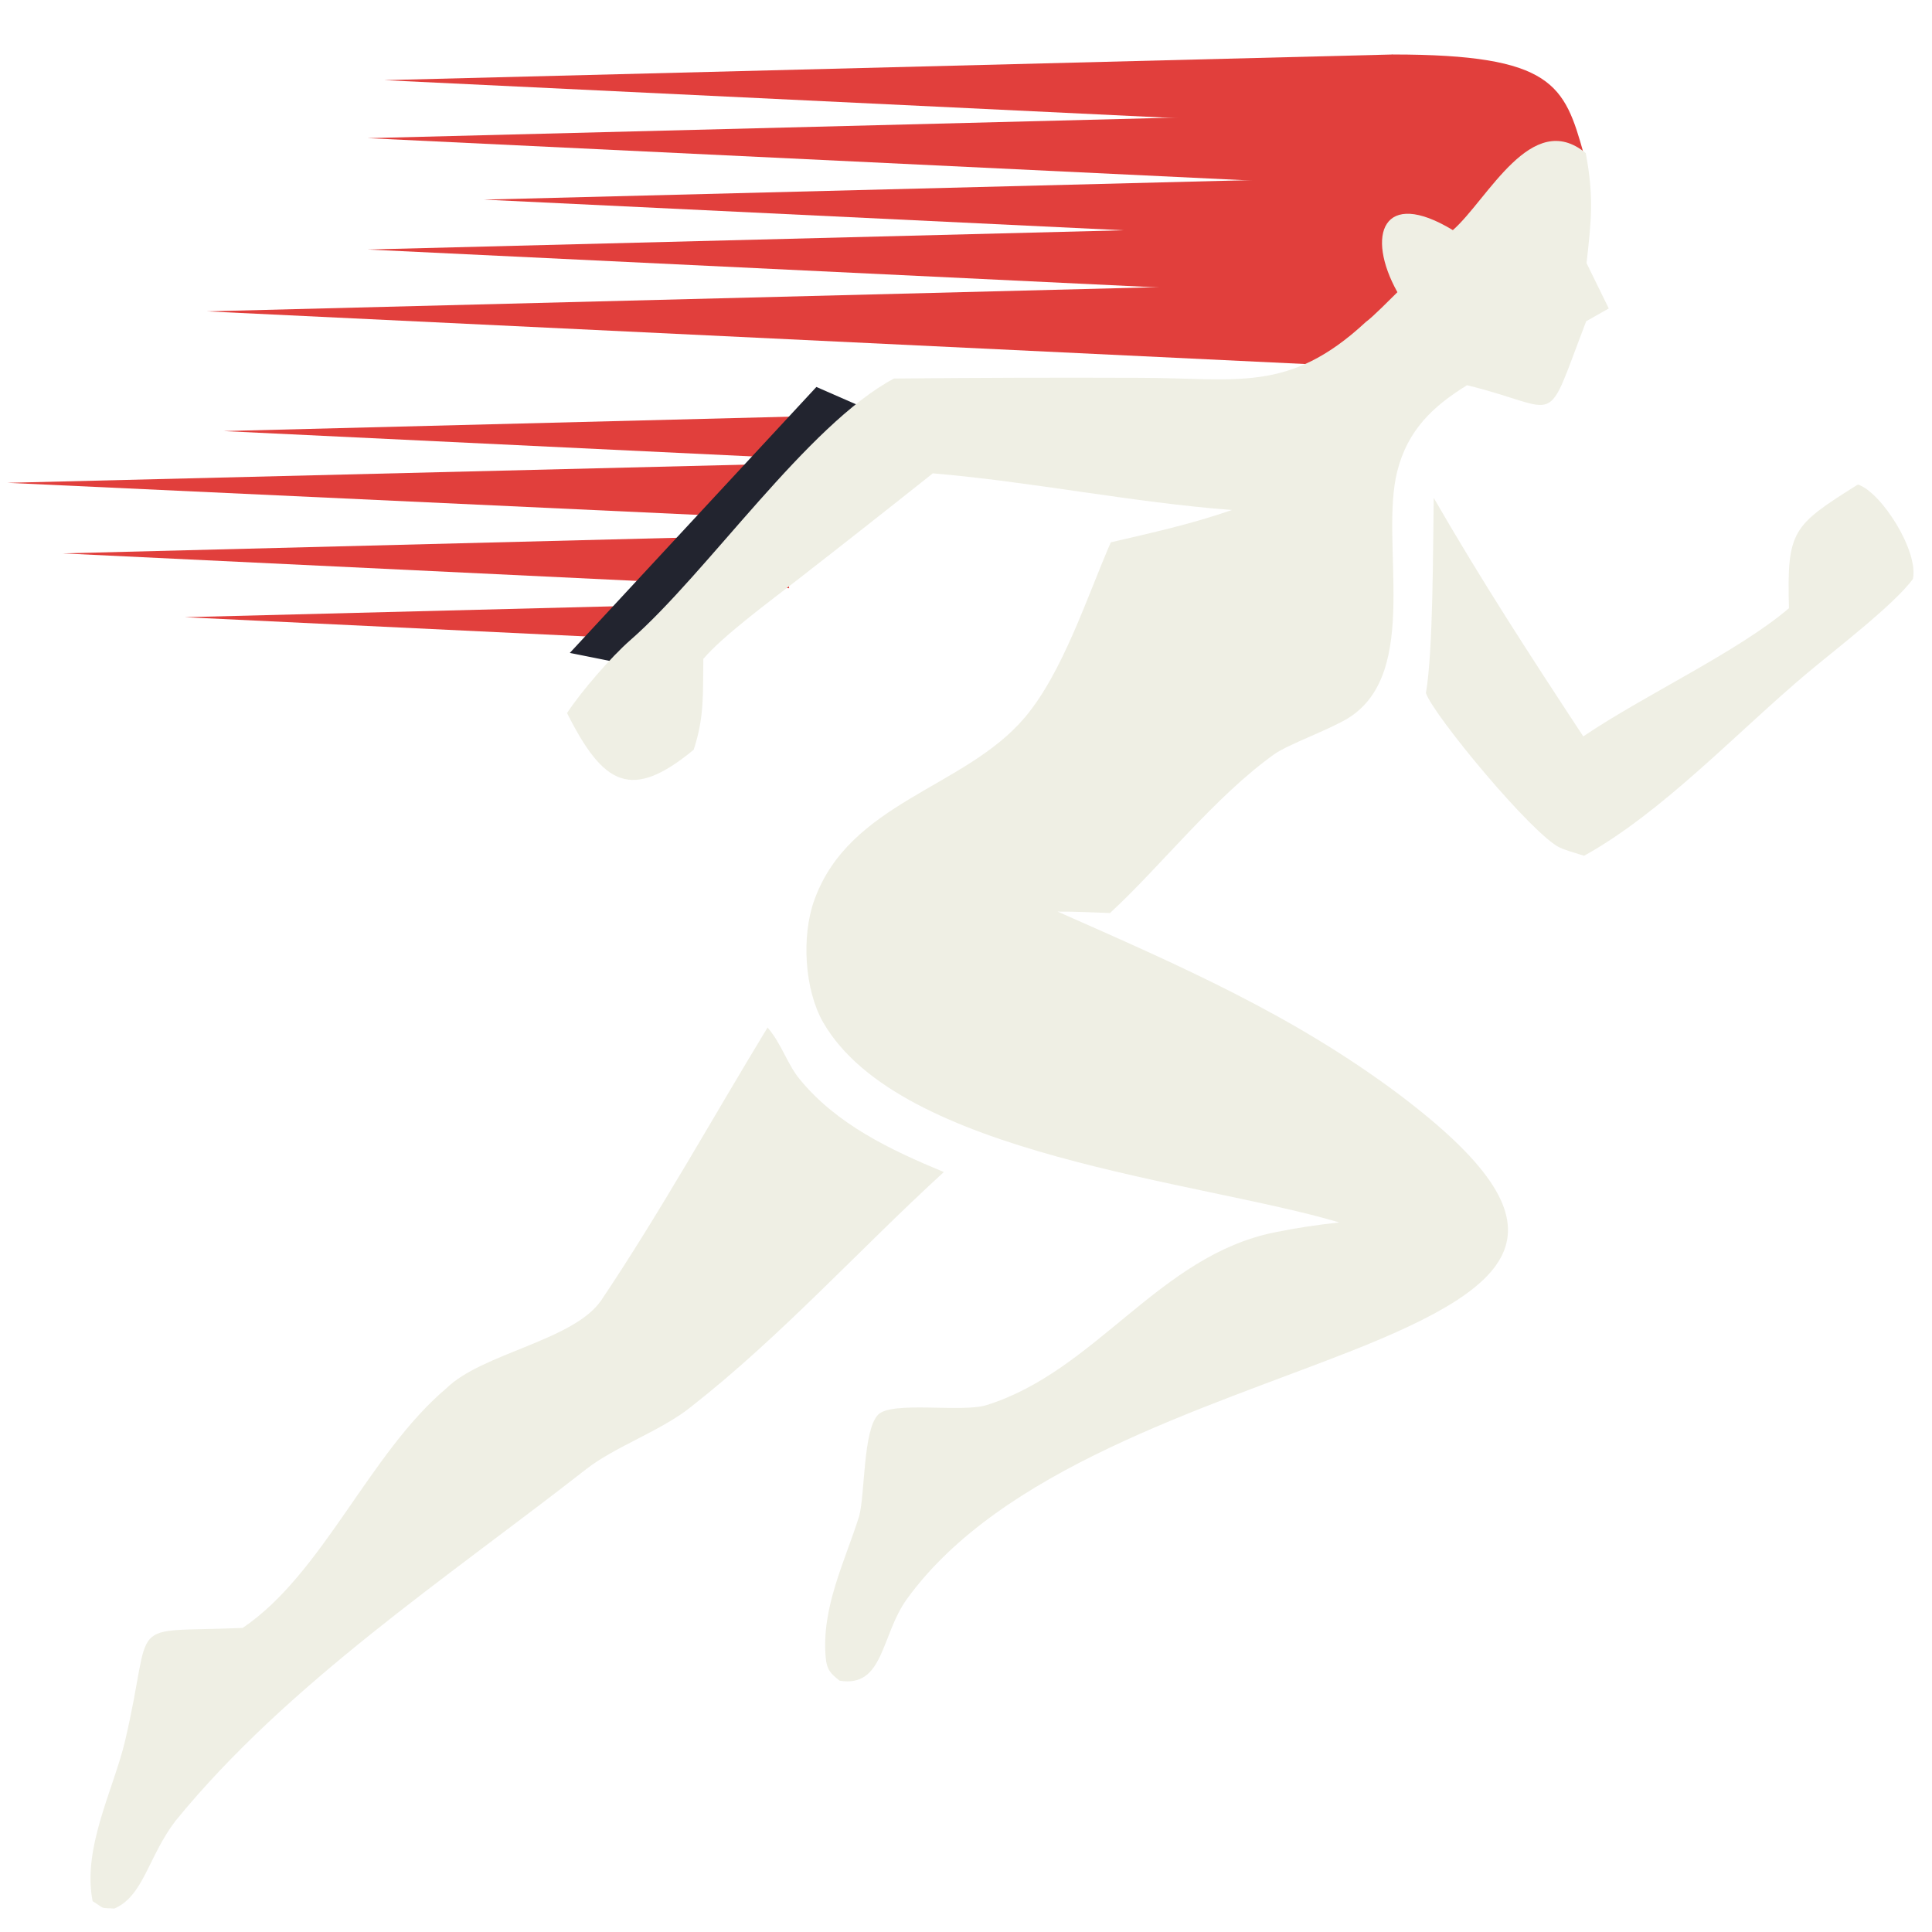
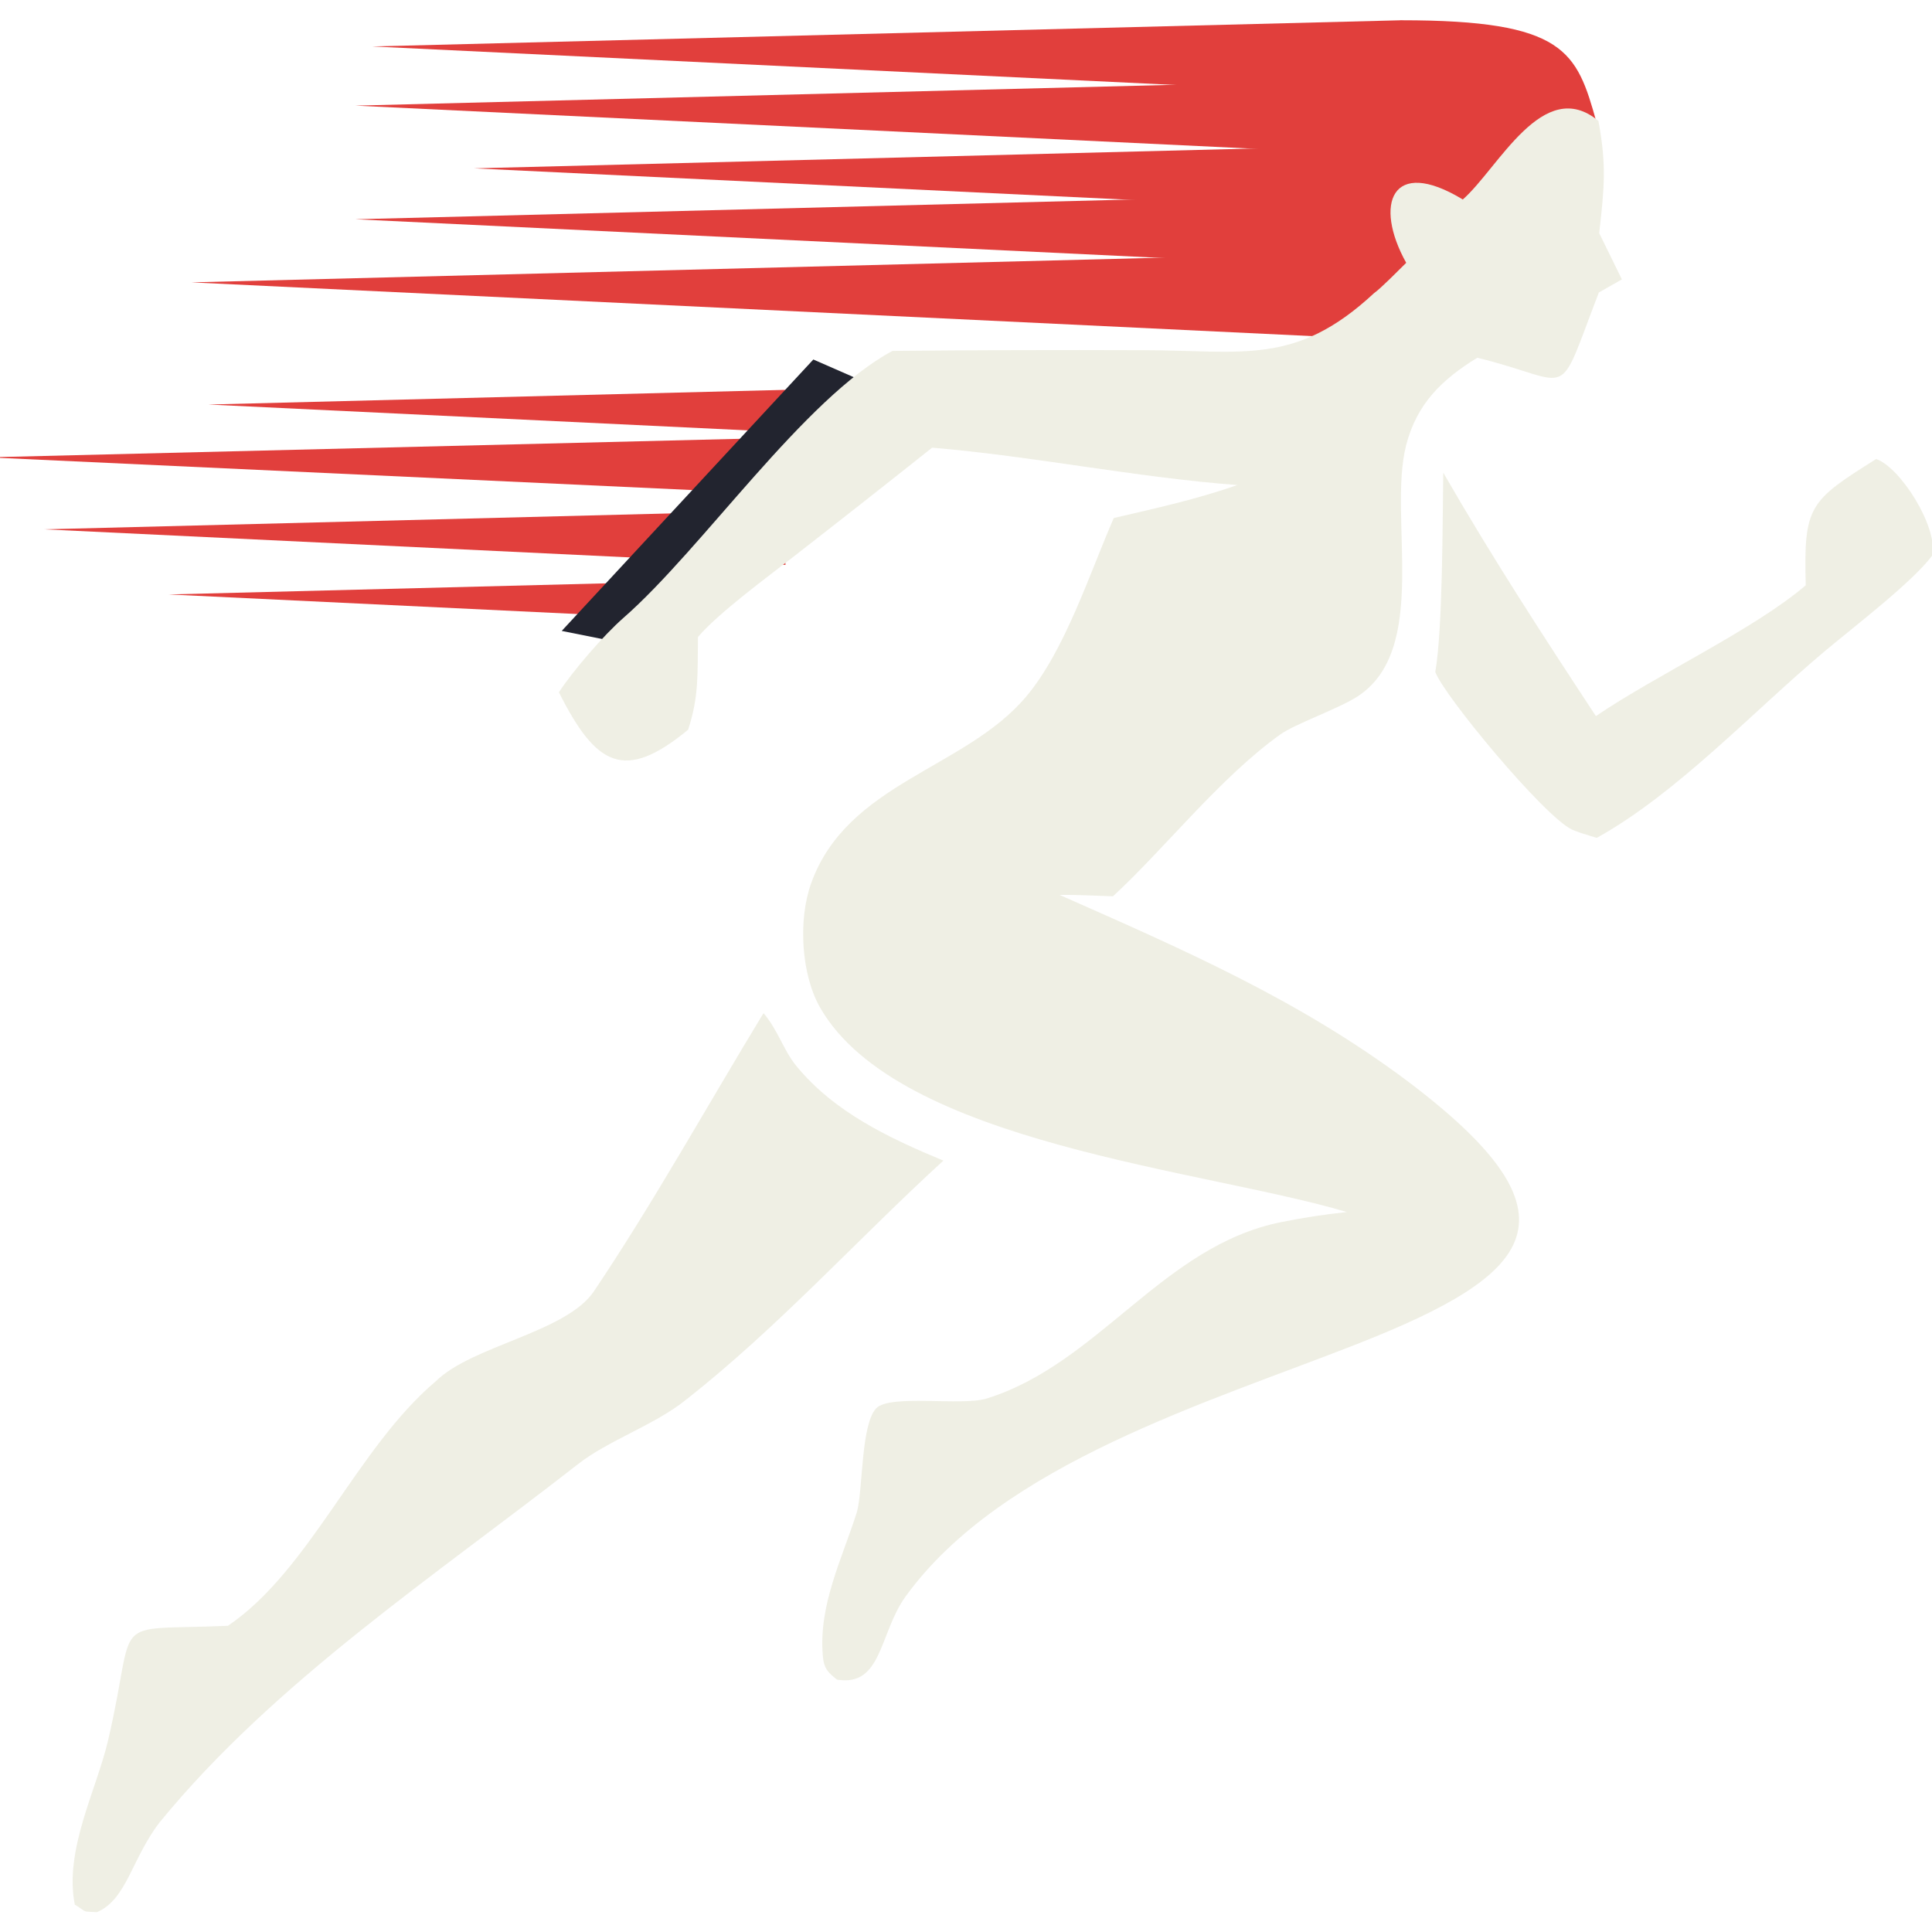
<svg xmlns="http://www.w3.org/2000/svg" width="512" height="512" viewBox="0 0 512 512" fill="none">
-   <g transform="translate(256,256) scale(1.12) translate(-256,-256)">
-     <path d="M356.956 40.322L118.333 46.397L358.267 57.901L356.956 40.322Z" fill="#E13F3C" />
-     <path d="M356.934 53.945L114.4 60.12L358.267 71.812L356.934 53.945Z" fill="#E13F3C" />
-     <path d="M357.084 69.185L141.933 74.662L358.267 85.034L357.084 69.185Z" fill="#E13F3C" />
-     <path d="M356.934 80.295L114.4 86.47L358.267 98.162L356.934 80.295Z" fill="#E13F3C" />
-     <path d="M356.726 93.965L76.378 101.103L358.267 114.618L356.726 93.965Z" fill="#E13F3C" />
-     <path d="M243.304 125.278L80.311 129.428L244.2 137.286L243.304 125.278Z" fill="#E13F3C" />
-     <path d="M231.29 136.689L29.178 141.673L232.4 151.111L231.29 136.689Z" fill="#E13F3C" />
-     <path d="M213.21 154.019L42.289 158.371L214.149 166.61L213.21 154.019Z" fill="#E13F3C" />
-     <path d="M196.312 170.283L71.133 173.47L197 179.504L196.312 170.283Z" fill="#E13F3C" />
-     <path d="M383.833 98.011L323.522 95.389C313.033 67.594 344.282 46.441 356.956 40.322C394.978 40.322 397.6 47.533 402.189 63.923L383.833 98.011Z" fill="#E13F3C" />
-     <path d="M220.6 118.989L241.578 128.167L181.922 185.855L162.256 181.922L220.6 118.989Z" fill="#22242F" />
-     <path d="M371.199 81.881C379.456 74.646 389.849 53.043 402.646 63.661C404.561 73.906 404.009 79.238 402.83 89.683L408.089 100.415L402.751 103.442C392.622 129.728 397.458 124.163 374.556 118.579C366.411 123.598 360.53 129.208 358.057 138.886C353.766 155.69 363.734 186.503 346.528 197.288C342.131 200.044 332.215 203.538 328.862 205.944C314.771 216.054 302.046 232.443 290.074 243.464C286.085 243.336 281.636 243.089 277.684 243.131C306.892 256.039 333.315 267.548 358.466 286.388C400.064 317.786 387.788 331.11 346.746 347.257C312.373 360.785 264.326 374.996 242.027 405.772C235.835 414.314 236.61 426.83 226.101 425.107C224.015 423.462 223.029 422.566 222.792 419.506C221.804 407.733 227.266 397.103 230.719 386.191C232.127 380.974 231.617 365.816 235.215 362.158C238.451 358.867 255.015 361.715 260.805 359.916C286.807 351.826 301.599 324.546 329.054 319.021C334.373 317.947 338.909 317.266 344.319 316.677C311.06 306.796 240.383 300.837 222.22 269.363C217.818 261.733 217.002 249.048 220.098 240.429C228.475 217.12 255.727 213.97 269.896 197.219C278.948 186.519 284.661 168.596 290.262 155.752C300.225 153.425 309.232 151.466 318.933 148.098C295.656 146.367 271.364 141.374 248.146 139.433C237.484 147.912 226.775 156.334 216.02 164.697C209.848 169.512 198.576 177.779 193.848 183.332C193.714 191.61 194.143 197.008 191.559 204.836C176.804 217.013 170.207 213.28 161.6 196.15C164.908 191.097 171.992 182.898 176.557 178.909C194.804 162.971 218.484 127.903 238.961 116.995C258.272 116.809 277.583 116.753 296.896 116.828C320.099 116.836 332.321 120.602 350.584 103.633C352.336 102.373 356.334 98.264 358.077 96.568C350.552 83.063 354.582 71.801 371.199 81.881Z" fill="#EFEFE4" />
-     <path d="M209.044 270.558C212.375 274.416 213.662 279.128 216.606 282.739C225.414 293.53 238.245 299.565 250.756 304.754C230.921 322.885 212.353 343.509 191.055 360.215C183.975 365.968 173.042 369.64 166.066 375.103C133.036 400.942 95.63 425.612 68.962 458.264C62.543 466.638 61.416 476.028 54.499 479.024C50.865 478.786 52.54 479.289 49.341 477.266C46.863 464.606 54.327 450.803 57.028 439.321C64.049 409.479 56.346 413.849 84.848 412.62C103.864 399.781 114.737 371.372 133.051 355.921C141.475 347.606 163.284 344.628 169.737 335.033C183.437 314.657 196.255 291.583 209.044 270.558Z" fill="#EFEFE4" />
-     <path d="M467.042 142.068C472.593 143.898 481.449 157.808 480.053 164.441C475.489 170.596 461.741 181.079 455.09 186.663C438.579 200.526 420.825 219.646 402.26 229.913L400.935 229.513C399.784 229.174 397.478 228.445 396.525 227.995C390.009 224.922 366.75 196.847 364.822 191.437C366.559 181.427 366.487 156.65 366.668 145.23C378.105 165.06 389.525 182.616 402.06 201.676C416.283 192.014 438.747 181.601 450.725 171.339C450.207 152.821 451.59 151.807 467.042 142.068Z" fill="#EFEFE4" />
+   <g>
+     <path d="M371.378 5.369L98.667 12.312L372.876 25.459L371.378 5.369Z" fill="#E13F3C" />
+     <path d="M371.353 20.937L94.171 27.994L372.876 41.356L371.353 20.937Z" fill="#E13F3C" />
+     <path d="M371.525 38.354L125.638 44.614L372.876 56.468L371.525 38.354Z" fill="#E13F3C" />
+     <path d="M371.353 51.052L94.171 58.109L372.876 71.472L371.353 51.052Z" fill="#E13F3C" />
+     <path d="M371.116 66.675L50.718 74.832L372.876 90.278L371.116 66.675Z" fill="#E13F3C" />
+     <path d="M241.491 102.461L55.213 107.203L242.514 116.184L241.491 102.461Z" fill="#E13F3C" />
+     <path d="M227.759 115.502L-3.225 121.198L229.029 131.984L227.759 115.502Z" fill="#E13F3C" />
+     <path d="M207.097 135.308L11.759 140.281L208.171 149.698L207.097 135.308Z" fill="#E13F3C" />
+     <path d="M187.785 153.895L44.724 157.537L188.571 164.434L187.785 153.895Z" fill="#E13F3C" />
+     <path d="M402.095 71.299L333.168 68.302C321.181 36.536 356.893 12.361 371.378 5.369C414.832 5.369 417.829 13.61 423.073 32.34L402.095 71.299Z" fill="#E13F3C" />
+     <path d="M215.543 95.273L239.517 105.762L171.34 171.692L148.863 167.197L215.543 95.273Z" fill="#22242F" />
+     <path d="M387.657 52.864C397.092 44.595 408.97 19.907 423.596 32.042C425.784 43.75 425.153 49.844 423.806 61.781L429.816 74.046L423.716 77.506C412.139 107.547 417.667 101.187 391.492 94.804C382.184 100.541 375.462 106.952 372.636 118.013C367.732 137.217 379.125 172.433 359.461 184.758C354.435 187.908 343.103 191.901 339.271 194.651C323.166 206.205 308.624 224.935 294.942 237.531C290.383 237.384 285.298 237.102 280.782 237.15C314.162 251.902 344.36 265.055 373.104 286.586C420.644 322.47 406.614 337.697 359.71 356.151C320.426 371.612 265.515 387.853 240.031 423.026C232.954 432.788 233.84 447.092 221.83 445.123C219.446 443.242 218.319 442.219 218.048 438.721C216.918 425.267 223.161 413.118 227.108 400.647C228.717 394.685 228.134 377.361 232.246 373.181C235.944 369.42 254.875 372.674 261.492 370.619C291.208 361.373 308.113 330.196 339.49 323.882C345.569 322.654 350.754 321.875 356.936 321.202C318.926 309.91 238.152 303.1 217.395 267.129C212.363 258.41 211.431 243.913 214.969 234.062C224.542 207.423 255.688 203.823 271.882 184.679C282.227 172.45 288.755 151.967 295.157 137.288C306.543 134.628 316.837 132.39 327.924 128.541C301.321 126.562 273.558 120.856 247.024 118.638C234.839 128.329 222.6 137.954 210.309 147.511C203.254 153.015 190.372 162.462 184.969 168.808C184.816 178.269 185.306 184.438 182.353 193.385C165.49 207.301 157.951 203.035 148.114 183.458C151.895 177.683 159.991 168.312 165.208 163.754C186.062 145.539 213.124 105.461 236.527 92.994C258.597 92.782 280.667 92.719 302.738 92.804C329.256 92.813 343.224 97.116 364.095 77.724C366.099 76.283 370.668 71.588 372.659 69.649C364.06 54.215 368.666 41.344 387.657 52.864Z" fill="#EFEFE4" />
+     <path d="M202.336 268.495C206.143 272.904 207.613 278.29 210.979 282.416C221.045 294.748 235.708 301.646 250.006 307.576C227.338 328.298 206.118 351.868 181.778 370.961C173.686 377.536 161.191 381.731 153.218 387.975C115.47 417.506 72.721 445.7 42.242 483.016C34.906 492.587 33.619 503.318 25.713 506.742C21.56 506.47 23.474 507.045 19.819 504.733C16.986 490.264 25.516 474.489 28.604 461.367C36.627 427.262 27.824 432.256 60.398 430.852C82.13 416.178 94.557 383.711 115.487 366.053C125.115 356.55 150.039 353.146 157.413 342.181C173.07 318.894 187.72 292.523 202.336 268.495Z" fill="#EFEFE4" />
+     <path d="M497.19 121.649C503.535 123.741 513.657 139.637 512.061 147.219C506.845 154.252 491.132 166.233 483.531 172.615C464.661 188.458 444.371 210.309 423.154 222.043L421.641 221.586C420.325 221.198 417.689 220.365 416.6 219.851C409.153 216.339 382.571 184.253 380.368 178.071C382.354 166.631 382.271 138.315 382.478 125.263C395.549 147.926 408.6 167.99 422.926 189.772C439.181 178.73 464.853 166.83 478.543 155.102C477.951 133.939 479.532 132.779 497.19 121.649Z" fill="#EFEFE4" />
  </g>
</svg>
